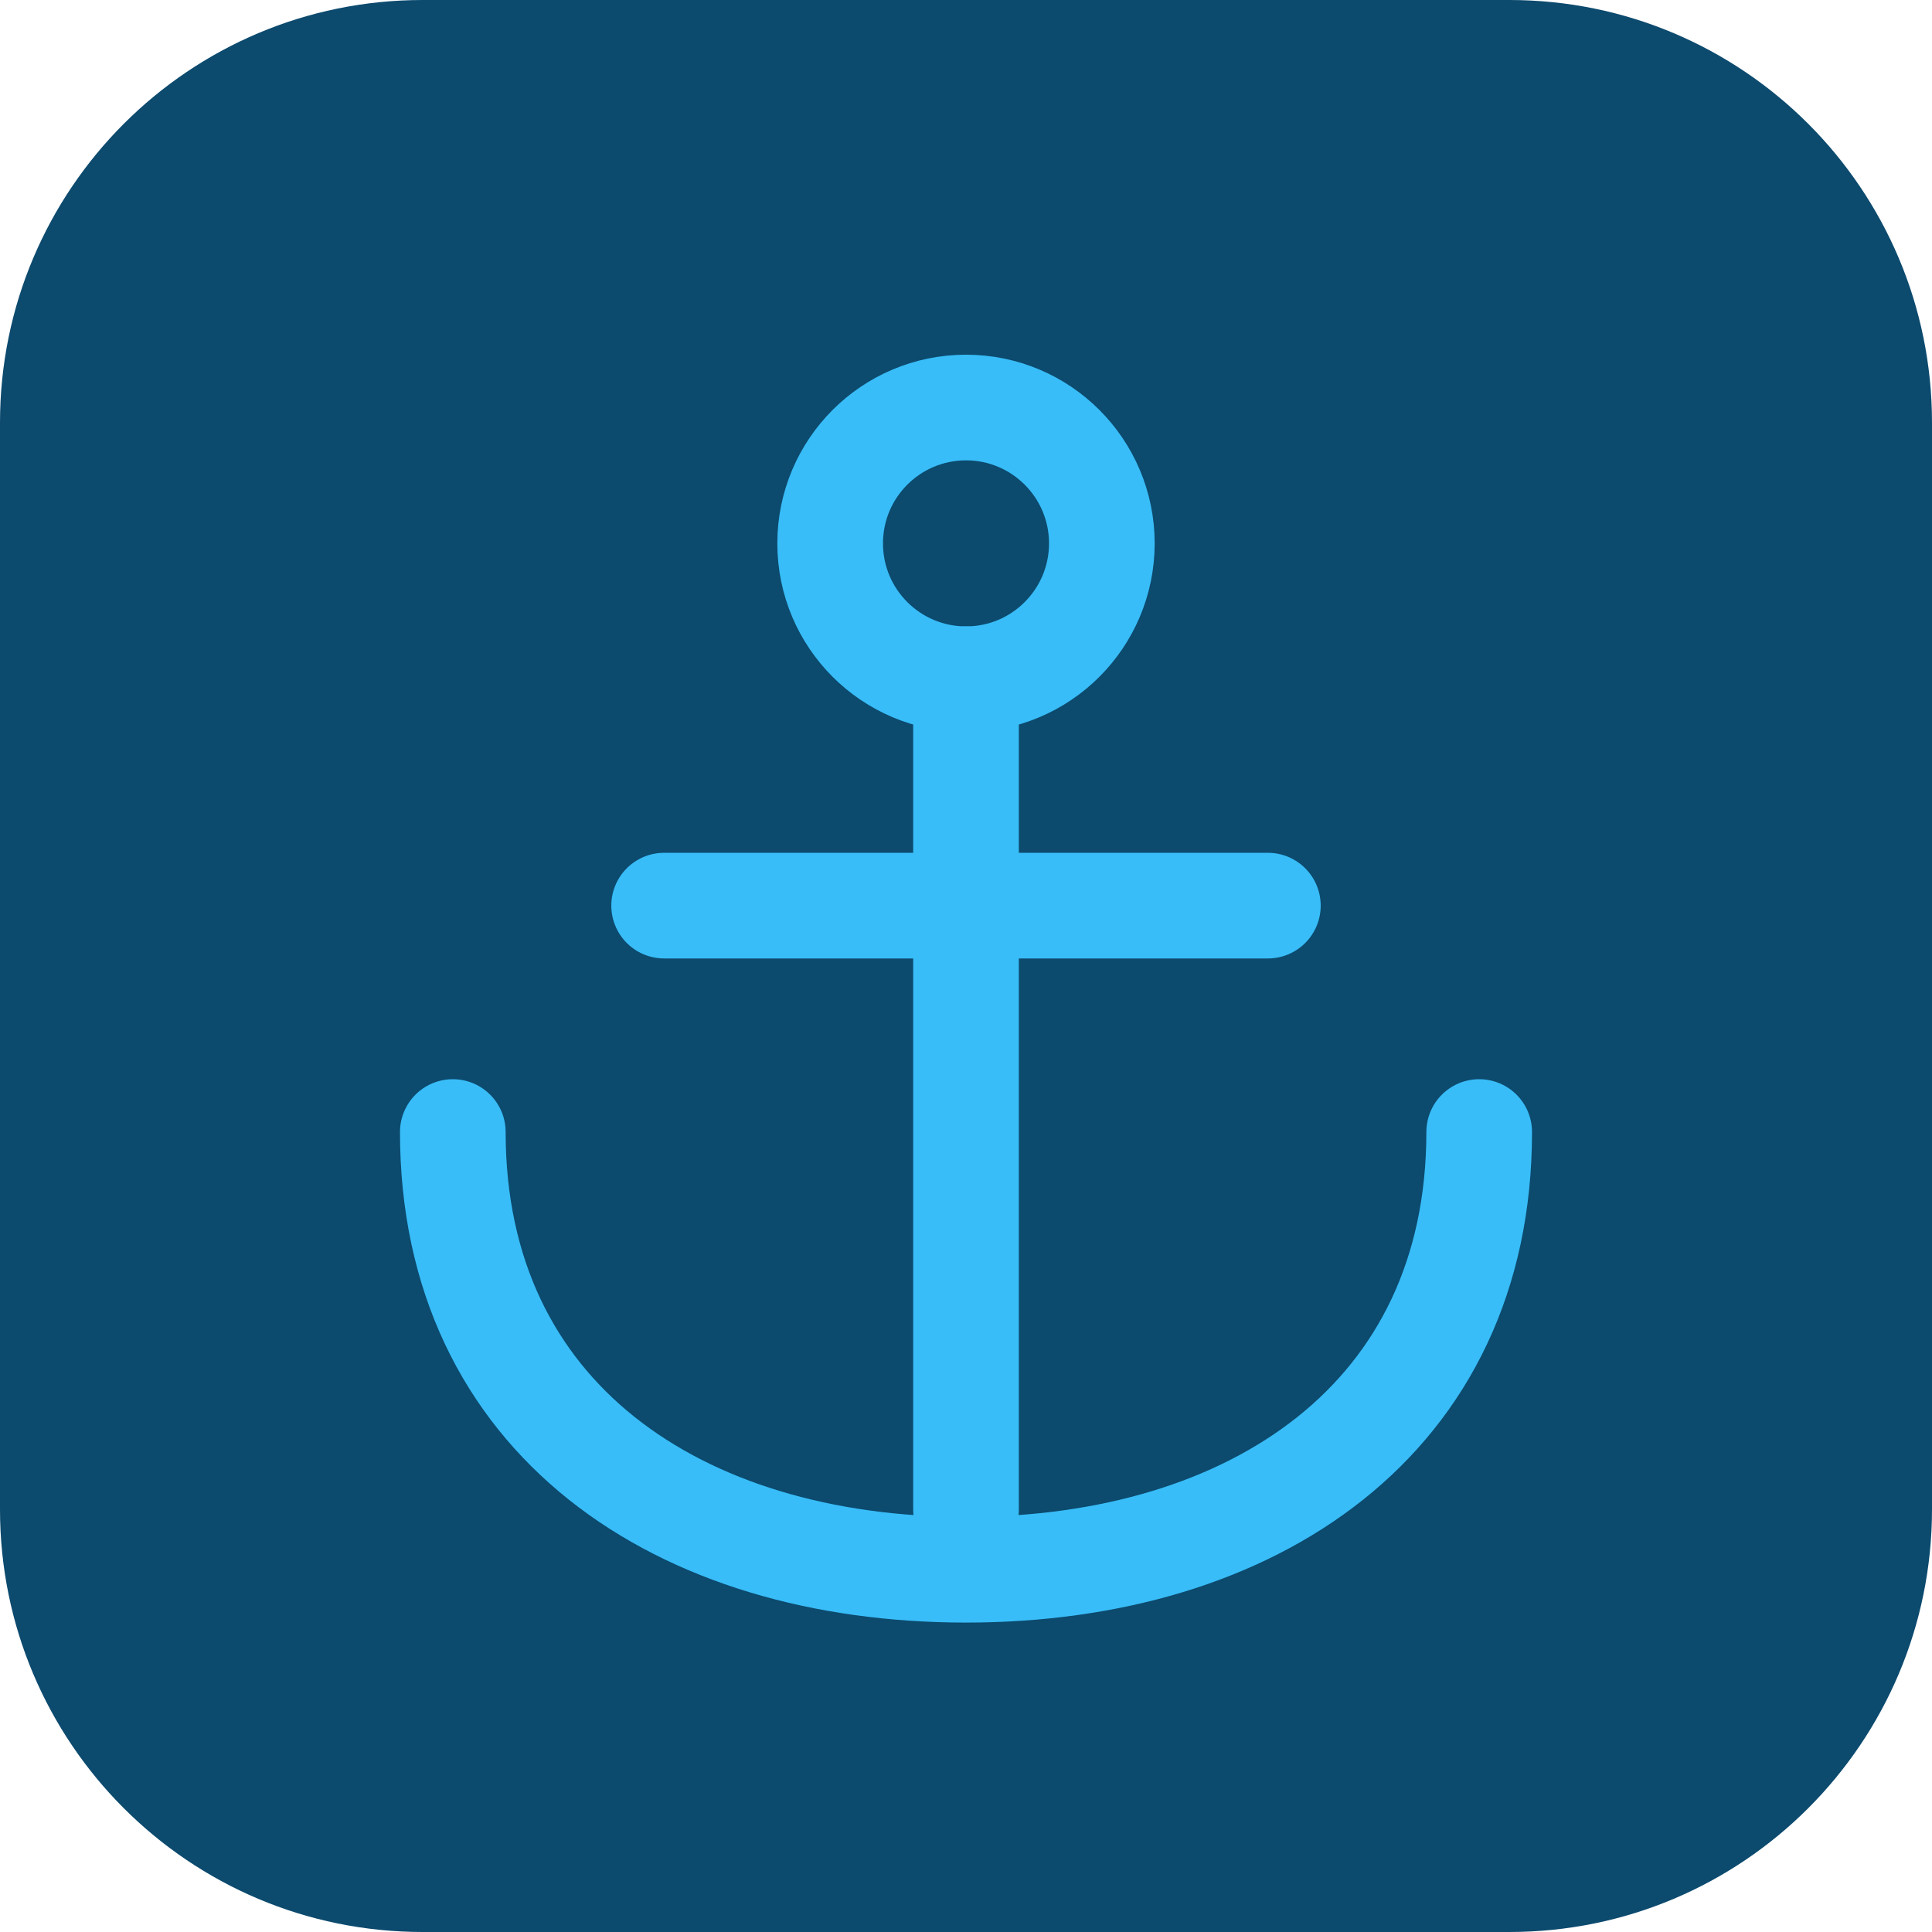
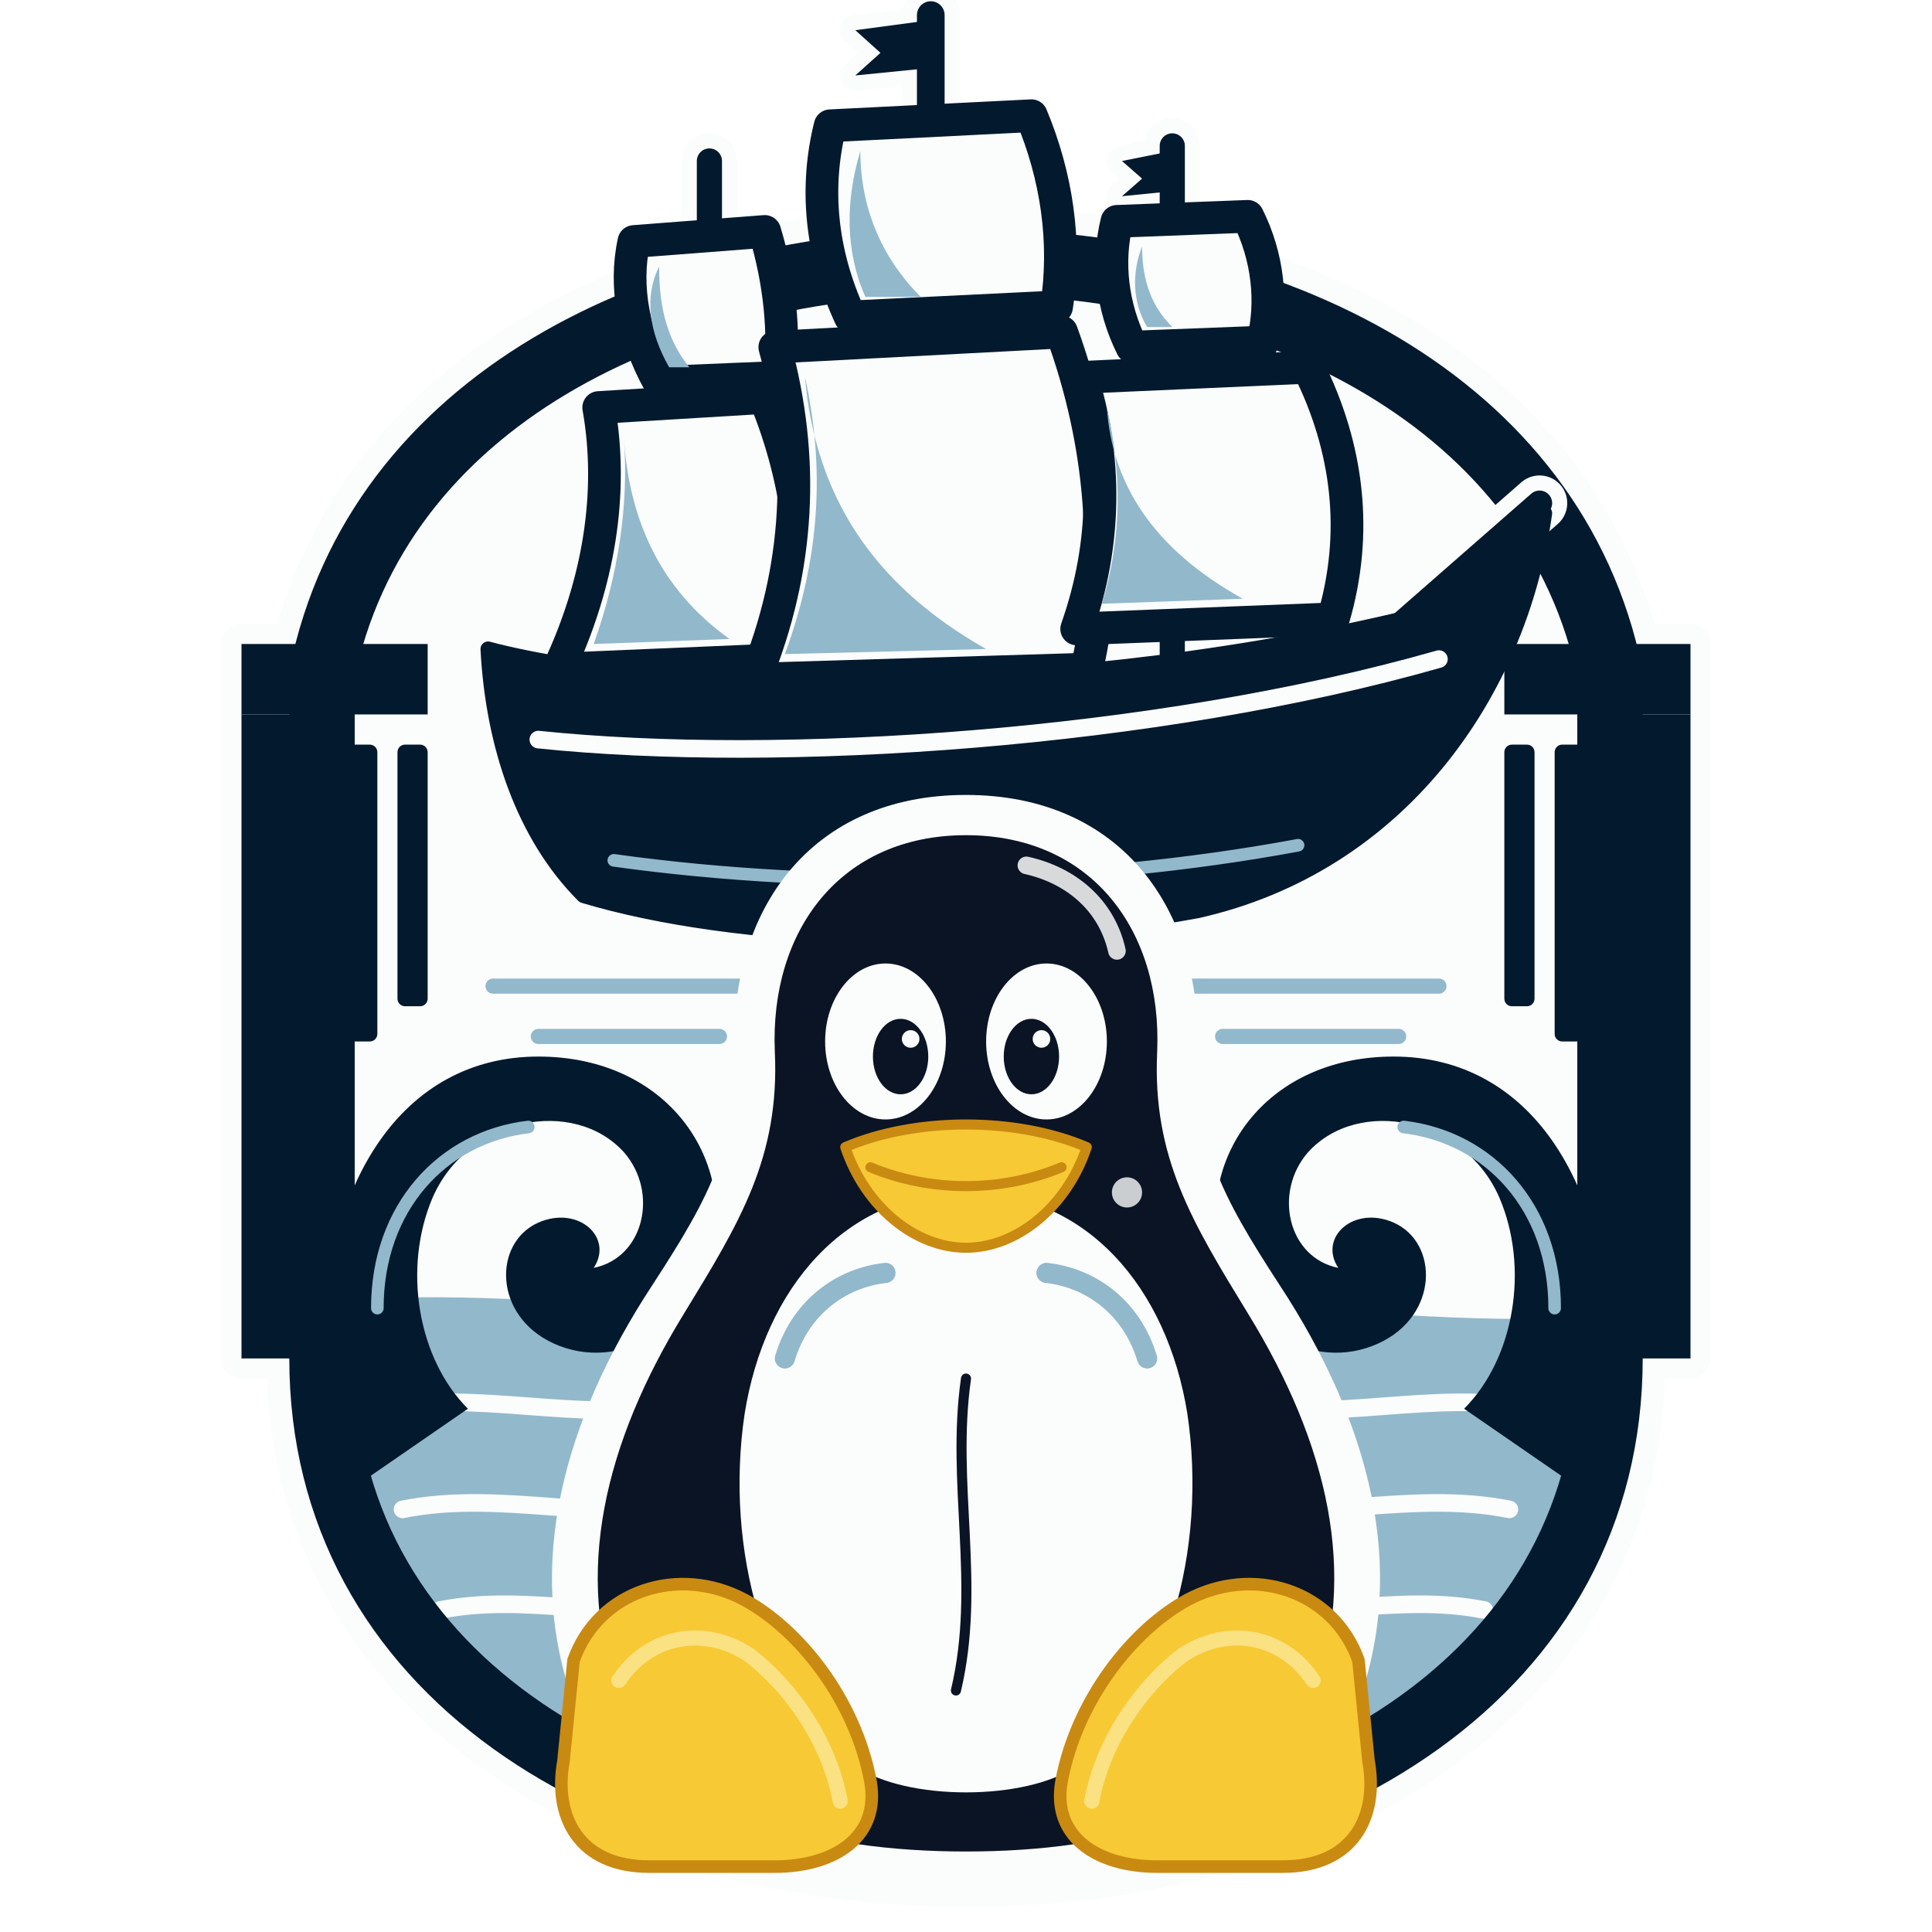
- <svg xmlns="http://www.w3.org/2000/svg" viewBox="0 0 256 256">
-   <rect width="256" height="256" rx="56" fill="#0c4a6e" />
-   <circle cx="128" cy="72" r="18" fill="none" stroke="#38bdf8" stroke-width="14" />
-   <path d="M128 90v110M88 120h80" fill="none" stroke="#38bdf8" stroke-width="14" stroke-linecap="round" />
-   <path d="M60 150c0 38 30 58 68 58s68-20 68-58" fill="none" stroke="#38bdf8" stroke-width="14" stroke-linecap="round" />
+ <svg xmlns="http://www.w3.org/2000/svg" viewBox="0 0 768 768">
+   <defs>
+     <clipPath id="inner">
+       <path d="M128 268 C150 160 262 104 384 104 C506 104 618 160 640 268 L640 540 C640 664 524 736 384 736 C244 736 128 664 128 540 Z" />
+     </clipPath>
+   </defs>
+   <path d="M128 268 C150 160 262 104 384 104 C506 104 618 160 640 268 L640 540 C640 664 524 736 384 736 C244 736 128 664 128 540 Z" fill="#fbfcfc" stroke="#fbfcfc" stroke-width="44" stroke-linejoin="round" />
+   <path d="M96 256 H170 V284 H96 Z M598 256 H672 V284 H598 Z M96 284 H118 V540 H96 Z M650 284 H672 V540 H650 Z" fill="#fbfcfc" stroke="#fbfcfc" stroke-width="16" stroke-linejoin="round" />
+   <path d="M128 268 C150 160 262 104 384 104 C506 104 618 160 640 268 L640 540 C640 664 524 736 384 736 C244 736 128 664 128 540 Z" fill="#fbfcfc" />
+   <g clip-path="url(#inner)">
+     <path d="M100 520 C220 505 300 535 384 520 C470 505 560 535 680 520 L680 760 L100 760 Z" fill="#92b8cb" />
+     <g fill="none" stroke="#fbfcfc" stroke-width="7" stroke-linecap="round">
+       <path d="M150 560 C190 552 230 566 270 558" />
+       <path d="M160 600 C200 592 240 606 280 598" />
+       <path d="M175 640 C210 633 245 645 280 638" />
+       <path d="M490 558 C530 566 570 552 610 560" />
+       <path d="M480 598 C520 606 560 592 600 600" />
+       <path d="M485 638 C520 645 555 633 590 640" />
+     </g>
+     <g fill="none" stroke="#92b8cb" stroke-width="6" stroke-linecap="round">
+       <path d="M196 392 H300" />
+       <path d="M470 392 H572" />
+       <path d="M214 412 H286" />
+       <path d="M486 412 H556" />
+     </g>
+     <g fill="#02192e">
+       <rect x="138" y="296" width="12" height="118" rx="3" />
+       <rect x="158" y="296" width="12" height="104" rx="3" />
+       <rect x="598" y="296" width="12" height="104" rx="3" />
+       <rect x="618" y="296" width="12" height="118" rx="3" />
+     </g>
+     <g fill="#02192e">
+       <path d="M128 540 C128 470 160 420 214 420 C262 420 290 456 284 494 C278 528 246 546 220 534 C196 523 196 494 214 486 C230 479 244 492 236 504 C256 500 262 474 248 458 C228 436 186 444 172 476 C160 504 166 540 186 560 L128 600 Z" />
+       <path d="M640 540 C640 470 608 420 554 420 C506 420 478 456 484 494 C490 528 522 546 548 534 C572 523 572 494 554 486 C538 479 524 492 532 504 C512 500 506 474 520 458 C540 436 582 444 596 476 C608 504 602 540 582 560 L640 600 Z" />
+     </g>
+     <g fill="none" stroke="#92b8cb" stroke-width="5" stroke-linecap="round">
+       <path d="M150 520 C150 480 176 452 210 448" />
+       <path d="M618 520 C618 480 592 452 558 448" />
+     </g>
+   </g>
+   <path d="M128 268 C150 160 262 104 384 104 C506 104 618 160 640 268 L640 540 C640 664 524 736 384 736 C244 736 128 664 128 540 Z" fill="none" stroke="#02192e" stroke-width="26" stroke-linejoin="round" />
+   <path d="M96 256 H170 V284 H96 Z M598 256 H672 V284 H598 Z" fill="#02192e" />
+   <path d="M96 284 H118 V540 H96 Z M650 284 H672 V540 H650 Z" fill="#02192e" />
+   <g stroke="#fbfcfc" stroke-linecap="round" stroke-linejoin="round" fill="#fbfcfc">
+     <path d="M282 296 V64 M466 284 V58 M548 256 L612 200" stroke-width="22" fill="none" />
+     <path d="M370 290 V6" stroke-width="23" fill="none" />
+     <path d="M370 8 L340 12 L350 21 L340 30 L370 27 Z" stroke-width="12" />
+     <path d="M466 60 L446 64 L454 71 L446 78 L466 76 Z" stroke-width="12" />
+   </g>
+   <g stroke="#02192e" stroke-linecap="round" fill="none">
+     <path d="M282 296 V64" stroke-width="10" />
+     <path d="M370 290 V6" stroke-width="11" />
+     <path d="M466 284 V58" stroke-width="10" />
+     <path d="M548 256 L612 200" stroke-width="10" />
+   </g>
+   <path d="M370 8 L340 12 L350 21 L340 30 L370 27 Z" fill="#02192e" />
+   <path d="M466 60 L446 64 L454 71 L446 78 L466 76 Z" fill="#02192e" />
+   <g stroke="#02192e" stroke-width="13" stroke-linejoin="round" fill="#fbfcfc">
+     <path d="M252 96 L304 92 C310 112 312 132 310 150 L262 152 C252 134 248 114 252 96 Z" />
+     <path d="M238 162 L304 158 C318 192 322 228 316 262 L222 266 C238 232 244 196 238 162 Z" />
+     <path d="M330 50 L410 46 C420 70 424 96 420 122 L338 126 C326 100 324 74 330 50 Z" />
+     <path d="M308 138 L422 132 C438 176 442 222 432 266 L300 270 C318 226 320 182 308 138 Z" />
+     <path d="M444 88 L496 86 C504 102 506 120 502 136 L450 138 C442 122 440 104 444 88 Z" />
+     <path d="M430 150 L520 146 C536 178 540 212 530 246 L428 250 C440 216 440 182 430 150 Z" />
+   </g>
+   <g fill="#92b8cb">
+     <path d="M262 106 C262 124 266 136 274 146 L266 146 C258 132 256 118 262 106 Z" />
+     <path d="M248 174 C250 206 262 234 290 254 L236 256 C246 228 250 200 248 174 Z" />
+     <path d="M342 60 C342 82 350 102 366 118 L344 118 C336 100 336 80 342 60 Z" />
+     <path d="M320 150 C324 196 346 232 392 258 L312 260 C326 222 328 186 320 150 Z" />
+     <path d="M454 98 C454 112 458 122 466 130 L456 130 C450 120 450 108 454 98 Z" />
+     <path d="M440 162 C442 192 458 218 494 238 L438 240 C446 214 446 188 440 162 Z" />
+   </g>
+   <path d="M194 258 C270 278 430 278 566 244 L614 204 C604 276 556 344 476 362 C390 378 292 374 232 356 C208 332 196 296 194 258 Z" fill="#02192e" stroke="#02192e" stroke-width="6" stroke-linejoin="round" />
+   <path d="M214 294 C310 304 460 294 572 262" fill="none" stroke="#fbfcfc" stroke-width="7" stroke-linecap="round" />
+   <path d="M244 342 C330 354 430 352 516 336" fill="none" stroke="#92b8cb" stroke-width="5" stroke-linecap="round" />
+   <path d="M384 316 C322 316 290 362 292 418 C294 458 278 482 256 516 C222 570 208 628 230 682 C254 736 322 752 384 752 C446 752 514 736 538 682 C560 628 546 570 512 516 C490 482 474 458 476 418 C478 362 446 316 384 316 Z" fill="#fbfcfc" />
+   <path d="M384 332 C334 332 306 370 308 418 C310 460 294 486 272 522 C240 574 228 626 246 674 C266 722 326 736 384 736 C442 736 502 722 522 674 C540 626 528 574 496 522 C474 486 458 460 460 418 C462 370 434 332 384 332 Z" fill="#0a1424" />
+   <path d="M384 474 C336 474 304 512 296 562 C288 616 304 674 340 702 C360 716 408 716 428 702 C464 674 480 616 472 562 C464 512 432 474 384 474 Z" fill="#fbfcfc" />
+   <path d="M312 540 C318 520 334 508 352 506 M456 540 C450 520 434 508 416 506" fill="none" stroke="#92b8cb" stroke-width="8" stroke-linecap="round" />
+   <path d="M384 548 C378 590 390 630 380 672" fill="none" stroke="#0a1424" stroke-width="4" stroke-linecap="round" />
+   <ellipse cx="352" cy="414" rx="24" ry="31" fill="#fbfcfc" />
+   <ellipse cx="416" cy="414" rx="24" ry="31" fill="#fbfcfc" />
+   <ellipse cx="358" cy="420" rx="11" ry="15" fill="#0a1424" />
+   <ellipse cx="410" cy="420" rx="11" ry="15" fill="#0a1424" />
+   <circle cx="362" cy="413" r="3.5" fill="#fbfcfc" />
+   <circle cx="414" cy="413" r="3.5" fill="#fbfcfc" />
+   <path d="M336 456 C364 444 404 444 432 456 C424 480 404 496 384 496 C364 496 344 480 336 456 Z" fill="#f7c935" stroke="#c98a12" stroke-width="4" stroke-linejoin="round" />
+   <path d="M346 464 C370 474 398 474 422 464" fill="none" stroke="#c98a12" stroke-width="4" stroke-linecap="round" />
+   <path d="M408 344 C426 348 440 360 444 378" fill="none" stroke="#fbfcfc" stroke-width="7" stroke-linecap="round" opacity=".85" />
+   <circle cx="448" cy="474" r="6" fill="#fbfcfc" opacity=".8" />
+   <path d="M228 660 C238 632 270 622 296 636 C318 648 340 676 346 708 C350 730 332 742 308 742 L258 742 C230 742 220 722 224 700 Z" fill="#f7c935" stroke="#c98a12" stroke-width="5" stroke-linejoin="round" />
+   <path d="M540 660 C530 632 498 622 472 636 C450 648 428 676 422 708 C418 730 436 742 460 742 L510 742 C538 742 548 722 544 700 Z" fill="#f7c935" stroke="#c98a12" stroke-width="5" stroke-linejoin="round" />
+   <path d="M246 668 C258 650 280 646 298 658 C316 672 330 694 334 716" fill="none" stroke="#fbe38a" stroke-width="6" stroke-linecap="round" opacity=".9" />
+   <path d="M522 668 C510 650 488 646 470 658 C452 672 438 694 434 716" fill="none" stroke="#fbe38a" stroke-width="6" stroke-linecap="round" opacity=".9" />
</svg>
